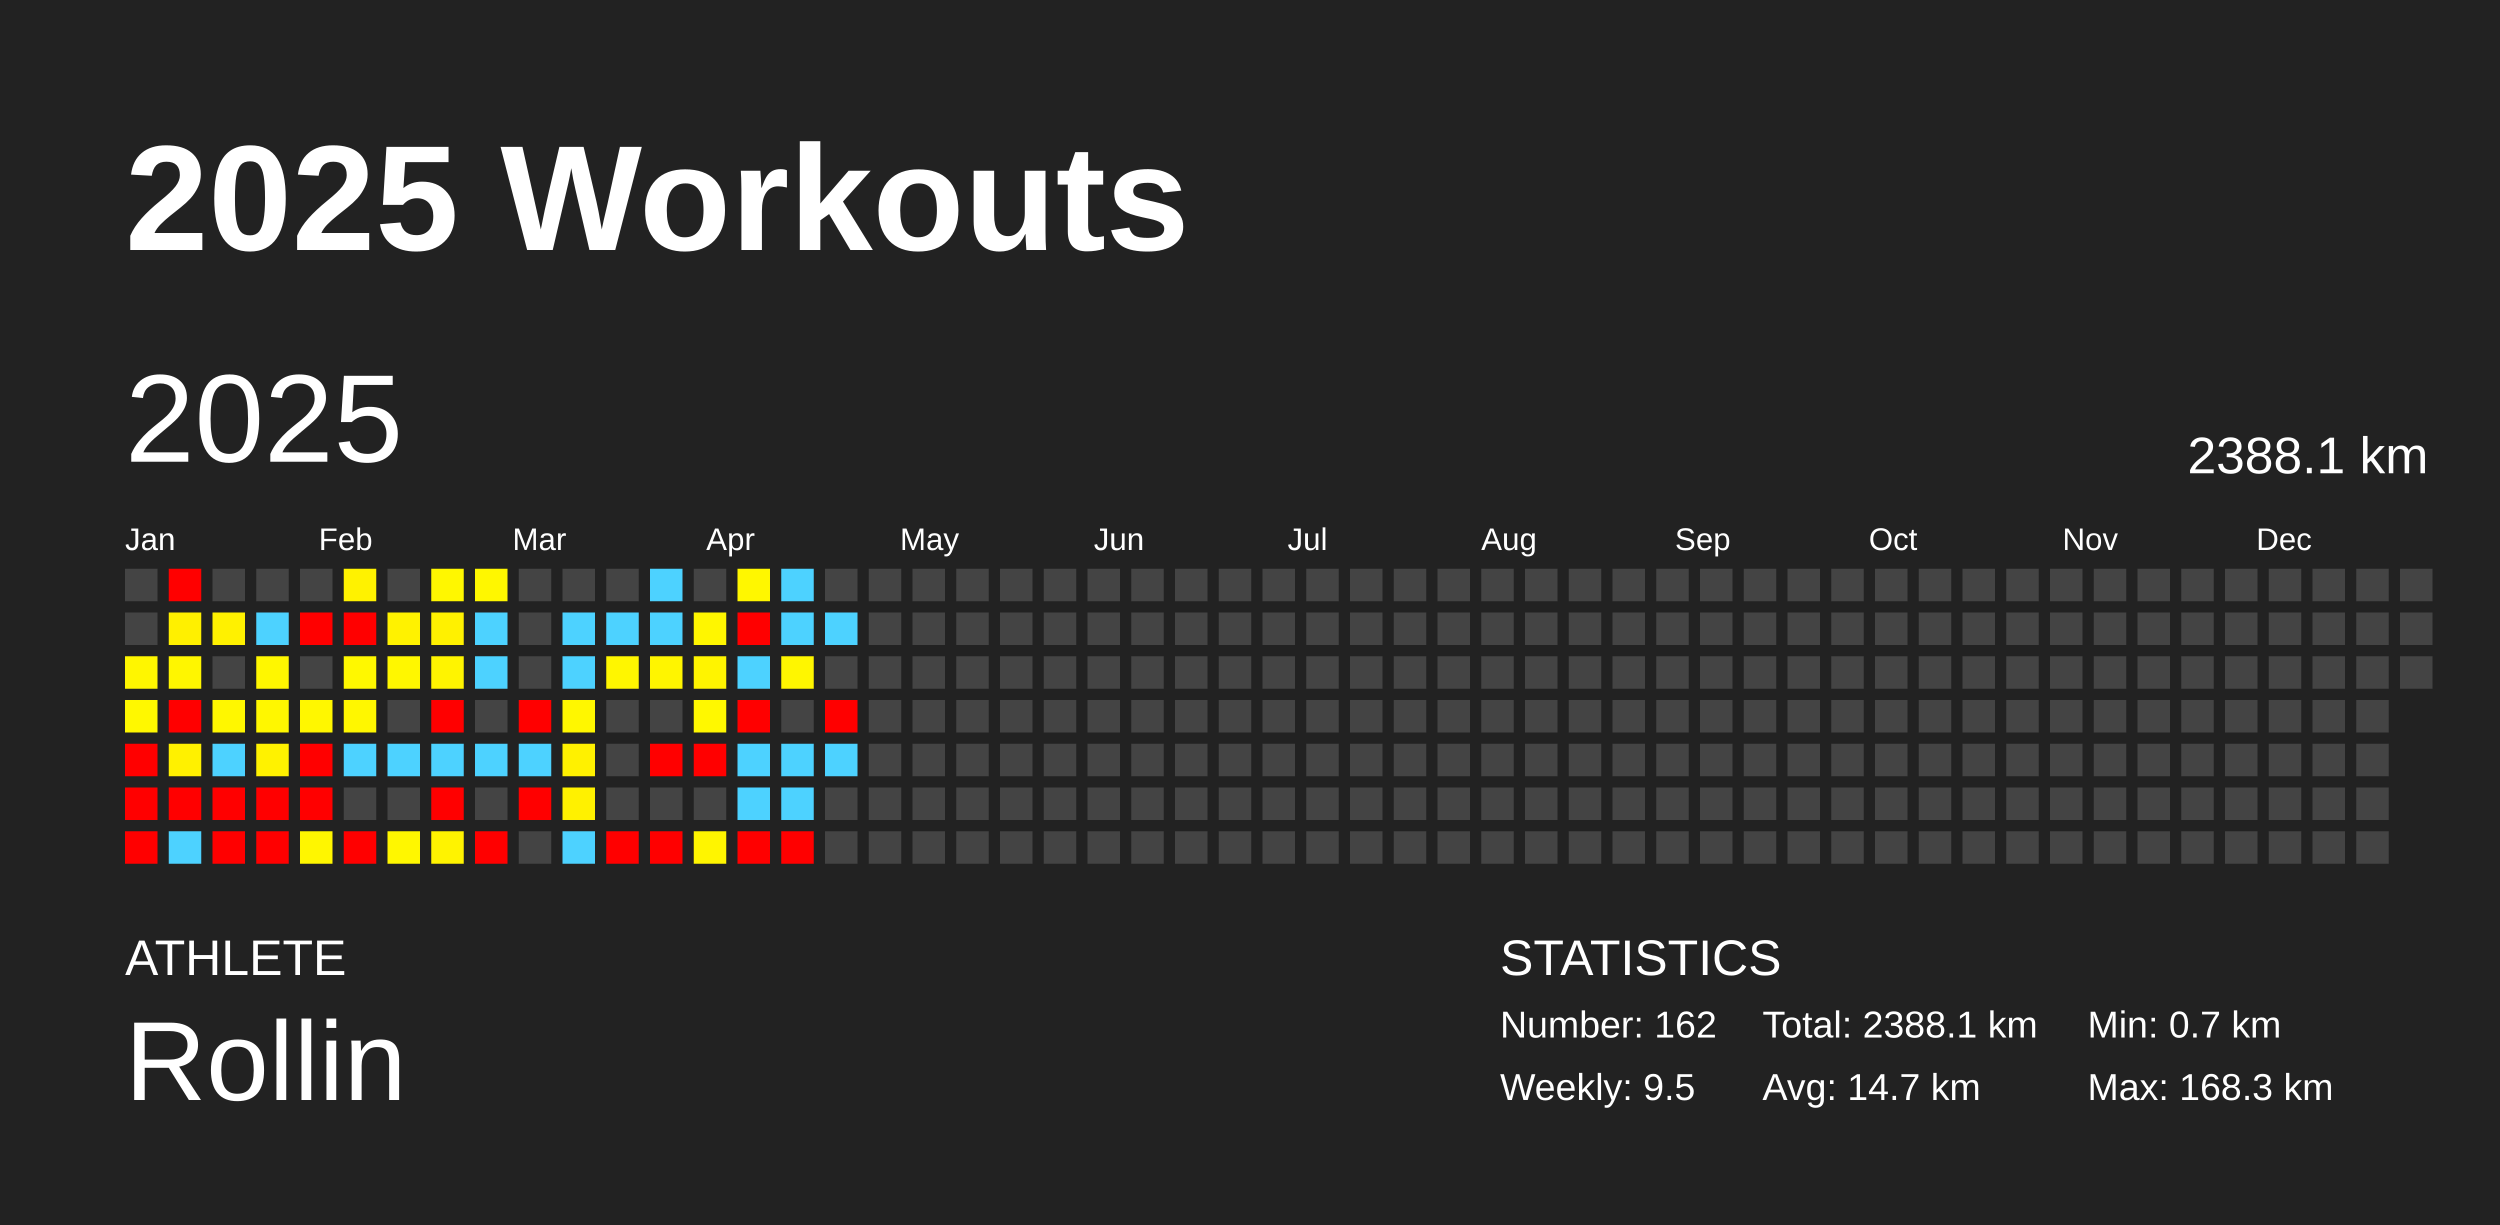
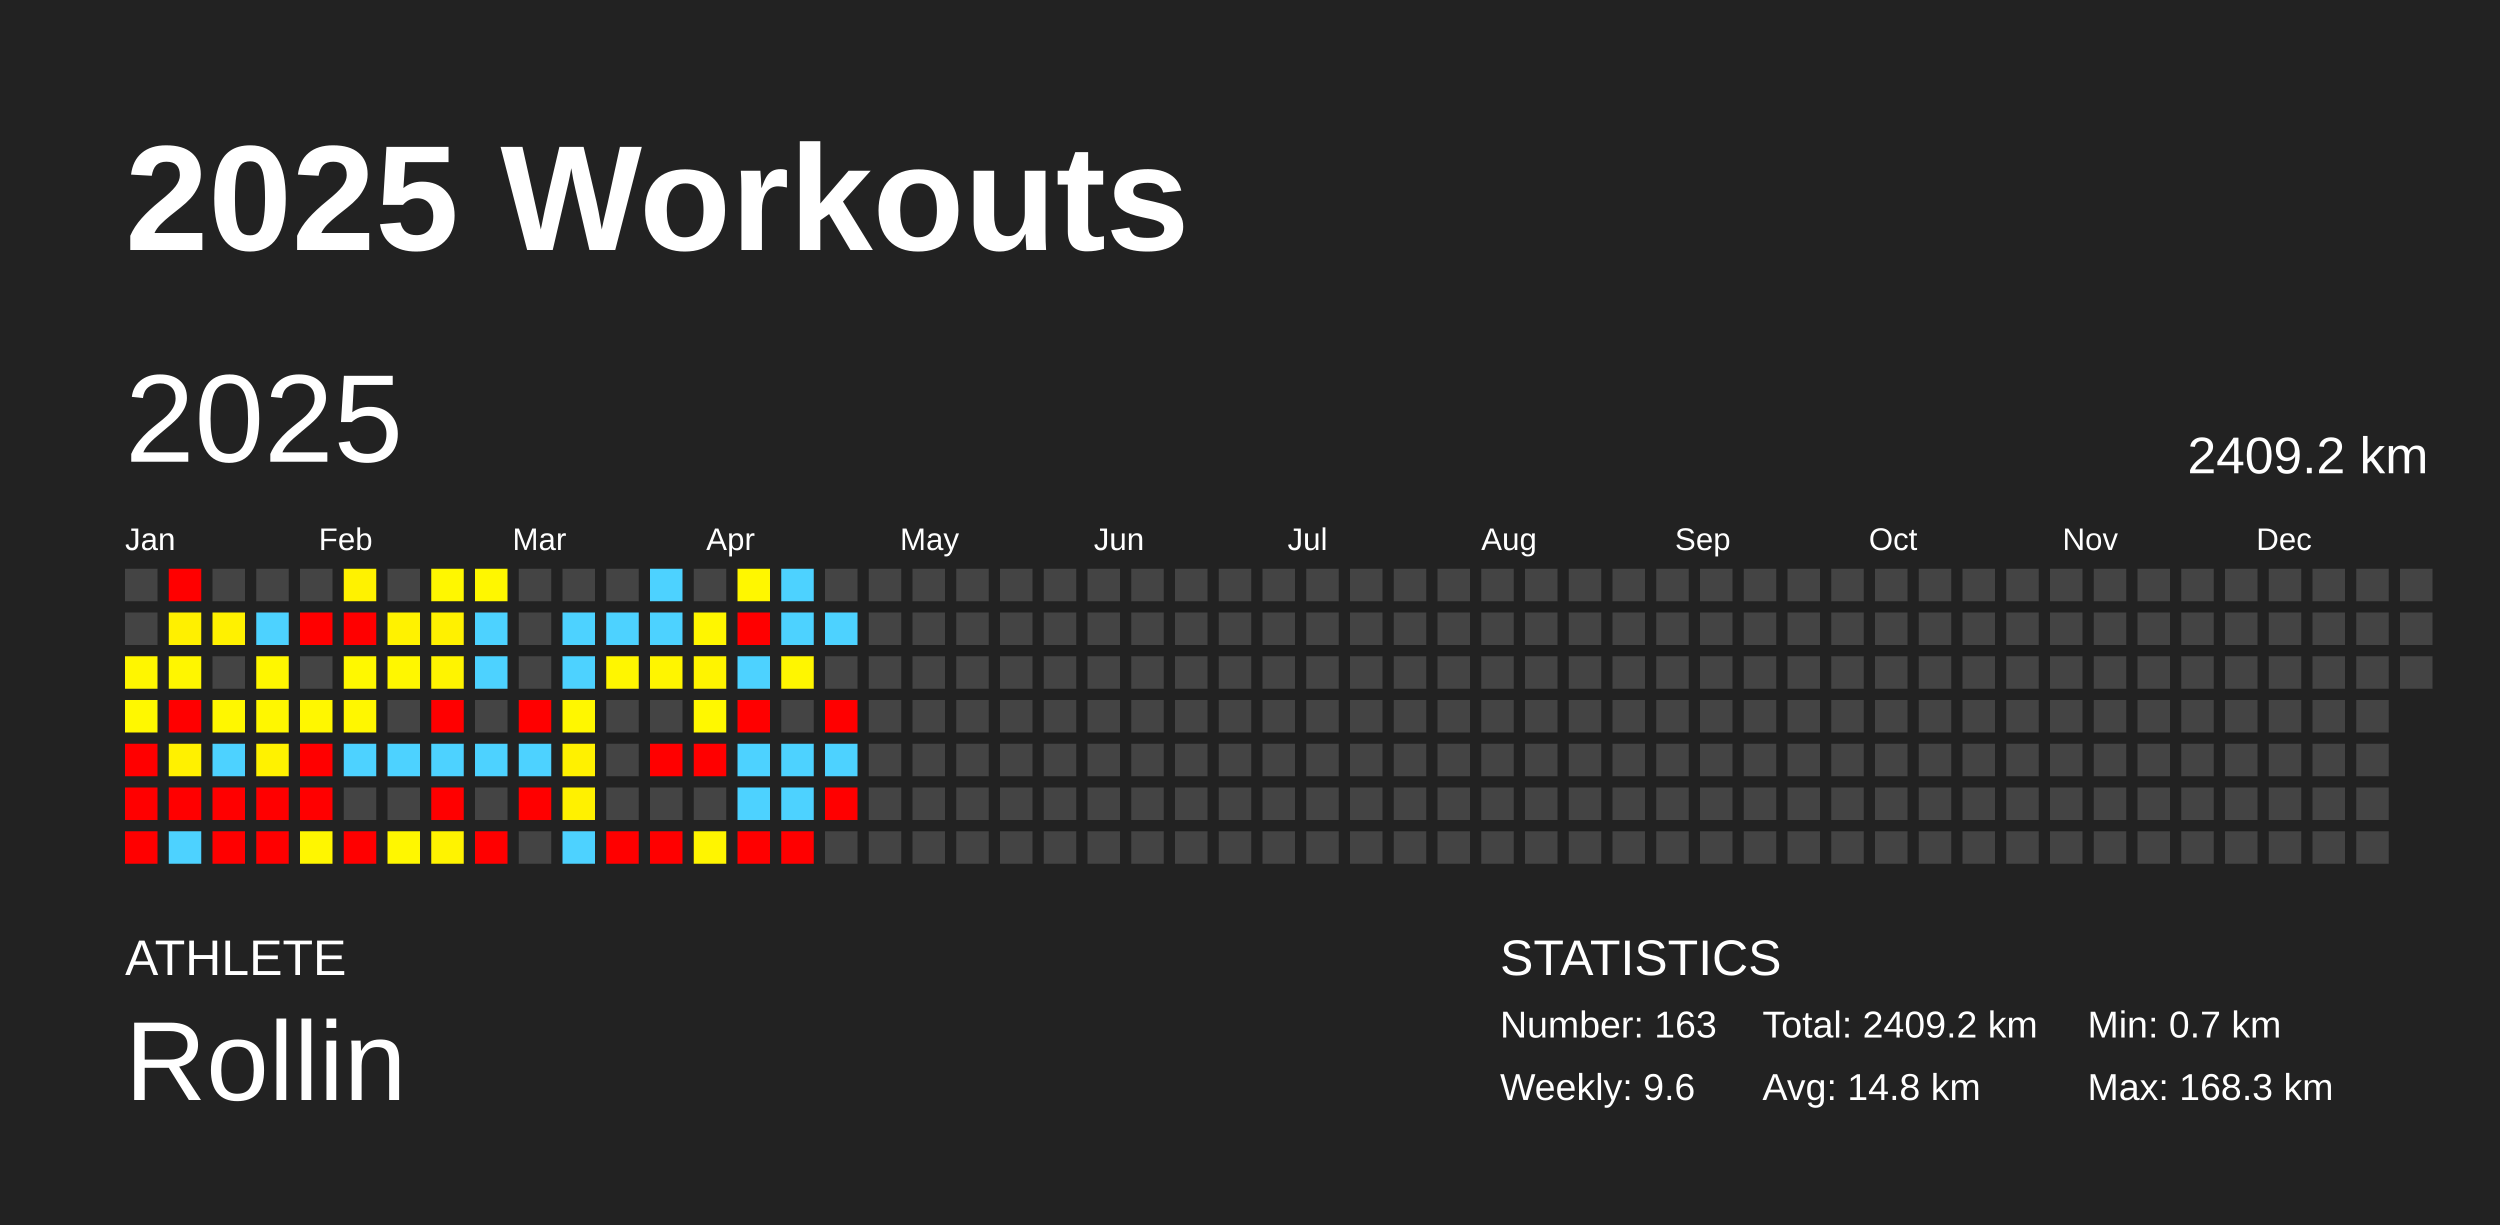
<svg xmlns="http://www.w3.org/2000/svg" baseProfile="full" height="98mm" version="1.1" viewBox="0,0,200,98" width="200mm">
  <defs />
  <rect fill="#222222" height="98" width="200" x="0" y="0" />
  <text fill="#FFFFFF" style="font-size:12px; font-family:Arial; font-weight:bold;" x="10" y="20">2025 Workouts</text>
  <text fill="#FFFFFF" style="font-size:4px; font-family:Arial" x="10" y="78">ATHLETE</text>
  <text fill="#FFFFFF" style="font-size:9px; font-family:Arial" x="10" y="88">Rollin</text>
  <text fill="#FFFFFF" style="font-size:4px; font-family:Arial" x="120" y="78">STATISTICS</text>
-   <text fill="#FFFFFF" style="font-size:3px; font-family:Arial" x="120" y="83">Number: 162</text>
-   <text fill="#FFFFFF" style="font-size:3px; font-family:Arial" x="120" y="88">Weekly: 9.5</text>
-   <text fill="#FFFFFF" style="font-size:3px; font-family:Arial" x="141" y="83">Total: 2388.1 km</text>
-   <text fill="#FFFFFF" style="font-size:3px; font-family:Arial" x="141" y="88">Avg: 14.7 km</text>
+   <text fill="#FFFFFF" style="font-size:3px; font-family:Arial" x="120" y="83">Number: 163</text>
+   <text fill="#FFFFFF" style="font-size:3px; font-family:Arial" x="120" y="88">Weekly: 9.6</text>
+   <text fill="#FFFFFF" style="font-size:3px; font-family:Arial" x="141" y="83">Total: 2409.2 km</text>
+   <text fill="#FFFFFF" style="font-size:3px; font-family:Arial" x="141" y="88">Avg: 14.8 km</text>
  <text fill="#FFFFFF" style="font-size:3px; font-family:Arial" x="167" y="83">Min: 0.7 km</text>
  <text fill="#FFFFFF" style="font-size:3px; font-family:Arial" x="167" y="88">Max: 168.3 km</text>
  <text dominant-baseline="hanging" fill="#FFFFFF" style="font-size:10.0px; font-family:Arial;" x="10" y="30">2025</text>
-   <text dominant-baseline="hanging" fill="#FFFFFF" style="font-size:4.125px; font-family:Arial;" x="175" y="35">2388.1 km</text>
+   <text dominant-baseline="hanging" fill="#FFFFFF" style="font-size:4.125px; font-family:Arial;" x="175" y="35">2409.2 km</text>
  <text fill="#FFFFFF" style="font-size:2.5px; font-family:Arial" x="10.0" y="44">Jan</text>
  <text fill="#FFFFFF" style="font-size:2.5px; font-family:Arial" x="25.5" y="44">Feb</text>
  <text fill="#FFFFFF" style="font-size:2.5px; font-family:Arial" x="41.0" y="44">Mar</text>
  <text fill="#FFFFFF" style="font-size:2.5px; font-family:Arial" x="56.5" y="44">Apr</text>
  <text fill="#FFFFFF" style="font-size:2.5px; font-family:Arial" x="72.0" y="44">May</text>
  <text fill="#FFFFFF" style="font-size:2.5px; font-family:Arial" x="87.5" y="44">Jun</text>
  <text fill="#FFFFFF" style="font-size:2.5px; font-family:Arial" x="103.0" y="44">Jul</text>
  <text fill="#FFFFFF" style="font-size:2.5px; font-family:Arial" x="118.5" y="44">Aug</text>
  <text fill="#FFFFFF" style="font-size:2.5px; font-family:Arial" x="134.0" y="44">Sep</text>
  <text fill="#FFFFFF" style="font-size:2.5px; font-family:Arial" x="149.5" y="44">Oct</text>
  <text fill="#FFFFFF" style="font-size:2.5px; font-family:Arial" x="165.0" y="44">Nov</text>
  <text fill="#FFFFFF" style="font-size:2.5px; font-family:Arial" x="180.5" y="44">Dec</text>
  <rect fill="#444444" height="2.6" width="2.6" x="10.0" y="45.5" />
  <rect fill="#444444" height="2.6" width="2.6" x="10.0" y="49.0" />
  <rect fill="#fff600" height="2.6" width="2.6" x="10.0" y="52.5" />
  <rect fill="#fff800" height="2.6" width="2.6" x="10.0" y="56.0" />
  <rect fill="red" height="2.6" width="2.6" x="10.0" y="59.5" />
  <rect fill="red" height="2.6" width="2.6" x="10.0" y="63.0" />
  <rect fill="red" height="2.6" width="2.6" x="10.0" y="66.5" />
  <rect fill="red" height="2.6" width="2.6" x="13.5" y="45.5" />
  <rect fill="#fff000" height="2.6" width="2.6" x="13.5" y="49.0" />
  <rect fill="#fff600" height="2.6" width="2.6" x="13.5" y="52.5" />
  <rect fill="red" height="2.6" width="2.6" x="13.5" y="56.0" />
  <rect fill="#fff100" height="2.6" width="2.6" x="13.5" y="59.5" />
  <rect fill="red" height="2.6" width="2.6" x="13.5" y="63.0" />
  <rect fill="#4dd2ff" height="2.6" width="2.6" x="13.5" y="66.5" />
  <rect fill="#444444" height="2.6" width="2.6" x="17.0" y="45.5" />
  <rect fill="#fff100" height="2.6" width="2.6" x="17.0" y="49.0" />
  <rect fill="#444444" height="2.6" width="2.6" x="17.0" y="52.5" />
  <rect fill="#fff700" height="2.6" width="2.6" x="17.0" y="56.0" />
  <rect fill="#4dd2ff" height="2.6" width="2.6" x="17.0" y="59.5" />
  <rect fill="red" height="2.6" width="2.6" x="17.0" y="63.0" />
  <rect fill="red" height="2.6" width="2.6" x="17.0" y="66.5" />
  <rect fill="#444444" height="2.6" width="2.6" x="20.5" y="45.5" />
  <rect fill="#4dd2ff" height="2.6" width="2.6" x="20.5" y="49.0" />
  <rect fill="#fff700" height="2.6" width="2.6" x="20.5" y="52.5" />
  <rect fill="#fff700" height="2.6" width="2.6" x="20.5" y="56.0" />
  <rect fill="#fff200" height="2.6" width="2.6" x="20.5" y="59.5" />
  <rect fill="red" height="2.6" width="2.6" x="20.5" y="63.0" />
  <rect fill="red" height="2.6" width="2.6" x="20.5" y="66.5" />
  <rect fill="#444444" height="2.6" width="2.6" x="24.0" y="45.5" />
  <rect fill="red" height="2.6" width="2.6" x="24.0" y="49.0" />
  <rect fill="#444444" height="2.6" width="2.6" x="24.0" y="52.5" />
  <rect fill="#fff700" height="2.6" width="2.6" x="24.0" y="56.0" />
  <rect fill="red" height="2.6" width="2.6" x="24.0" y="59.5" />
  <rect fill="red" height="2.6" width="2.6" x="24.0" y="63.0" />
  <rect fill="#fff600" height="2.6" width="2.6" x="24.0" y="66.5" />
  <rect fill="#fff200" height="2.6" width="2.6" x="27.5" y="45.5" />
  <rect fill="red" height="2.6" width="2.6" x="27.5" y="49.0" />
  <rect fill="#fff800" height="2.6" width="2.6" x="27.5" y="52.5" />
  <rect fill="#fff700" height="2.6" width="2.6" x="27.5" y="56.0" />
  <rect fill="#4dd2ff" height="2.6" width="2.6" x="27.5" y="59.5" />
  <rect fill="#444444" height="2.6" width="2.6" x="27.5" y="63.0" />
  <rect fill="red" height="2.6" width="2.6" x="27.5" y="66.5" />
  <rect fill="#444444" height="2.6" width="2.6" x="31.0" y="45.5" />
  <rect fill="#fff200" height="2.6" width="2.6" x="31.0" y="49.0" />
  <rect fill="#fff700" height="2.6" width="2.6" x="31.0" y="52.5" />
  <rect fill="#444444" height="2.6" width="2.6" x="31.0" y="56.0" />
  <rect fill="#4dd2ff" height="2.6" width="2.6" x="31.0" y="59.5" />
  <rect fill="#444444" height="2.6" width="2.6" x="31.0" y="63.0" />
  <rect fill="#fff700" height="2.6" width="2.6" x="31.0" y="66.5" />
  <rect fill="#fff700" height="2.6" width="2.6" x="34.5" y="45.5" />
  <rect fill="#fff100" height="2.6" width="2.6" x="34.5" y="49.0" />
  <rect fill="#fff400" height="2.6" width="2.6" x="34.5" y="52.5" />
  <rect fill="red" height="2.6" width="2.6" x="34.5" y="56.0" />
  <rect fill="#4dd2ff" height="2.6" width="2.6" x="34.5" y="59.5" />
  <rect fill="red" height="2.6" width="2.6" x="34.5" y="63.0" />
  <rect fill="#fff300" height="2.6" width="2.6" x="34.5" y="66.5" />
  <rect fill="#fff700" height="2.6" width="2.6" x="38.0" y="45.5" />
  <rect fill="#4dd2ff" height="2.6" width="2.6" x="38.0" y="49.0" />
  <rect fill="#4dd2ff" height="2.6" width="2.6" x="38.0" y="52.5" />
  <rect fill="#444444" height="2.6" width="2.6" x="38.0" y="56.0" />
  <rect fill="#4dd2ff" height="2.6" width="2.6" x="38.0" y="59.5" />
  <rect fill="#444444" height="2.6" width="2.6" x="38.0" y="63.0" />
  <rect fill="red" height="2.6" width="2.6" x="38.0" y="66.5" />
  <rect fill="#444444" height="2.6" width="2.6" x="41.5" y="45.5" />
  <rect fill="#444444" height="2.6" width="2.6" x="41.5" y="49.0" />
  <rect fill="#444444" height="2.6" width="2.6" x="41.5" y="52.5" />
  <rect fill="red" height="2.6" width="2.6" x="41.5" y="56.0" />
  <rect fill="#4dd2ff" height="2.6" width="2.6" x="41.5" y="59.5" />
  <rect fill="red" height="2.6" width="2.6" x="41.5" y="63.0" />
  <rect fill="#444444" height="2.6" width="2.6" x="41.5" y="66.5" />
  <rect fill="#444444" height="2.6" width="2.6" x="45.0" y="45.5" />
  <rect fill="#4dd2ff" height="2.6" width="2.6" x="45.0" y="49.0" />
  <rect fill="#4dd2ff" height="2.6" width="2.6" x="45.0" y="52.5" />
  <rect fill="#fff700" height="2.6" width="2.6" x="45.0" y="56.0" />
  <rect fill="#fff100" height="2.6" width="2.6" x="45.0" y="59.5" />
  <rect fill="#fff100" height="2.6" width="2.6" x="45.0" y="63.0" />
  <rect fill="#4dd2ff" height="2.6" width="2.6" x="45.0" y="66.5" />
  <rect fill="#444444" height="2.6" width="2.6" x="48.5" y="45.5" />
  <rect fill="#4dd2ff" height="2.6" width="2.6" x="48.5" y="49.0" />
  <rect fill="#fff600" height="2.6" width="2.6" x="48.5" y="52.5" />
  <rect fill="#444444" height="2.6" width="2.6" x="48.5" y="56.0" />
  <rect fill="#444444" height="2.6" width="2.6" x="48.5" y="59.5" />
  <rect fill="#444444" height="2.6" width="2.6" x="48.5" y="63.0" />
  <rect fill="red" height="2.6" width="2.6" x="48.5" y="66.5" />
  <rect fill="#4dd2ff" height="2.6" width="2.6" x="52.0" y="45.5" />
  <rect fill="#4dd2ff" height="2.6" width="2.6" x="52.0" y="49.0" />
  <rect fill="#fff500" height="2.6" width="2.6" x="52.0" y="52.5" />
  <rect fill="#444444" height="2.6" width="2.6" x="52.0" y="56.0" />
  <rect fill="red" height="2.6" width="2.6" x="52.0" y="59.5" />
  <rect fill="#444444" height="2.6" width="2.6" x="52.0" y="63.0" />
  <rect fill="red" height="2.6" width="2.6" x="52.0" y="66.5" />
  <rect fill="#444444" height="2.6" width="2.6" x="55.5" y="45.5" />
  <rect fill="#fff600" height="2.6" width="2.6" x="55.5" y="49.0" />
  <rect fill="#fff400" height="2.6" width="2.6" x="55.5" y="52.5" />
  <rect fill="#fff800" height="2.6" width="2.6" x="55.5" y="56.0" />
  <rect fill="red" height="2.6" width="2.6" x="55.5" y="59.5" />
  <rect fill="#444444" height="2.6" width="2.6" x="55.5" y="63.0" />
  <rect fill="#fff500" height="2.6" width="2.6" x="55.5" y="66.5" />
  <rect fill="#fff700" height="2.6" width="2.6" x="59.0" y="45.5" />
  <rect fill="red" height="2.6" width="2.6" x="59.0" y="49.0" />
  <rect fill="#4dd2ff" height="2.6" width="2.6" x="59.0" y="52.5" />
  <rect fill="red" height="2.6" width="2.6" x="59.0" y="56.0" />
  <rect fill="#4dd2ff" height="2.6" width="2.6" x="59.0" y="59.5" />
  <rect fill="#4dd2ff" height="2.6" width="2.6" x="59.0" y="63.0" />
  <rect fill="red" height="2.6" width="2.6" x="59.0" y="66.5" />
  <rect fill="#4dd2ff" height="2.6" width="2.6" x="62.5" y="45.5" />
  <rect fill="#4dd2ff" height="2.6" width="2.6" x="62.5" y="49.0" />
  <rect fill="#fff600" height="2.6" width="2.6" x="62.5" y="52.5" />
  <rect fill="#444444" height="2.6" width="2.6" x="62.5" y="56.0" />
  <rect fill="#4dd2ff" height="2.6" width="2.6" x="62.5" y="59.5" />
  <rect fill="#4dd2ff" height="2.6" width="2.6" x="62.5" y="63.0" />
  <rect fill="red" height="2.6" width="2.6" x="62.5" y="66.5" />
  <rect fill="#444444" height="2.6" width="2.6" x="66.0" y="45.5" />
  <rect fill="#4dd2ff" height="2.6" width="2.6" x="66.0" y="49.0" />
  <rect fill="#444444" height="2.6" width="2.6" x="66.0" y="52.5" />
  <rect fill="red" height="2.6" width="2.6" x="66.0" y="56.0" />
  <rect fill="#4dd2ff" height="2.6" width="2.6" x="66.0" y="59.5" />
-   <rect fill="#444444" height="2.6" width="2.6" x="66.0" y="63.0" />
+   <rect fill="red" height="2.6" width="2.6" x="66.0" y="63.0" />
  <rect fill="#444444" height="2.6" width="2.6" x="66.0" y="66.5" />
  <rect fill="#444444" height="2.6" width="2.6" x="69.5" y="45.5" />
  <rect fill="#444444" height="2.6" width="2.6" x="69.5" y="49.0" />
  <rect fill="#444444" height="2.6" width="2.6" x="69.5" y="52.5" />
  <rect fill="#444444" height="2.6" width="2.6" x="69.5" y="56.0" />
  <rect fill="#444444" height="2.6" width="2.6" x="69.5" y="59.5" />
  <rect fill="#444444" height="2.6" width="2.6" x="69.5" y="63.0" />
  <rect fill="#444444" height="2.6" width="2.6" x="69.5" y="66.5" />
  <rect fill="#444444" height="2.6" width="2.6" x="73.0" y="45.5" />
  <rect fill="#444444" height="2.6" width="2.6" x="73.0" y="49.0" />
  <rect fill="#444444" height="2.6" width="2.6" x="73.0" y="52.5" />
  <rect fill="#444444" height="2.6" width="2.6" x="73.0" y="56.0" />
  <rect fill="#444444" height="2.6" width="2.6" x="73.0" y="59.5" />
  <rect fill="#444444" height="2.6" width="2.6" x="73.0" y="63.0" />
  <rect fill="#444444" height="2.6" width="2.6" x="73.0" y="66.5" />
  <rect fill="#444444" height="2.6" width="2.6" x="76.5" y="45.5" />
  <rect fill="#444444" height="2.6" width="2.6" x="76.5" y="49.0" />
  <rect fill="#444444" height="2.6" width="2.6" x="76.5" y="52.5" />
  <rect fill="#444444" height="2.6" width="2.6" x="76.5" y="56.0" />
  <rect fill="#444444" height="2.6" width="2.6" x="76.5" y="59.5" />
  <rect fill="#444444" height="2.6" width="2.6" x="76.5" y="63.0" />
  <rect fill="#444444" height="2.6" width="2.6" x="76.5" y="66.5" />
  <rect fill="#444444" height="2.6" width="2.6" x="80.0" y="45.5" />
  <rect fill="#444444" height="2.6" width="2.6" x="80.0" y="49.0" />
  <rect fill="#444444" height="2.6" width="2.6" x="80.0" y="52.5" />
  <rect fill="#444444" height="2.6" width="2.6" x="80.0" y="56.0" />
  <rect fill="#444444" height="2.6" width="2.6" x="80.0" y="59.5" />
  <rect fill="#444444" height="2.6" width="2.6" x="80.0" y="63.0" />
  <rect fill="#444444" height="2.6" width="2.6" x="80.0" y="66.5" />
  <rect fill="#444444" height="2.6" width="2.6" x="83.5" y="45.5" />
  <rect fill="#444444" height="2.6" width="2.6" x="83.5" y="49.0" />
  <rect fill="#444444" height="2.6" width="2.6" x="83.5" y="52.5" />
  <rect fill="#444444" height="2.6" width="2.6" x="83.5" y="56.0" />
  <rect fill="#444444" height="2.6" width="2.6" x="83.5" y="59.5" />
  <rect fill="#444444" height="2.6" width="2.6" x="83.5" y="63.0" />
  <rect fill="#444444" height="2.6" width="2.6" x="83.5" y="66.5" />
  <rect fill="#444444" height="2.6" width="2.6" x="87.0" y="45.5" />
  <rect fill="#444444" height="2.6" width="2.6" x="87.0" y="49.0" />
  <rect fill="#444444" height="2.6" width="2.6" x="87.0" y="52.5" />
  <rect fill="#444444" height="2.6" width="2.6" x="87.0" y="56.0" />
  <rect fill="#444444" height="2.6" width="2.6" x="87.0" y="59.5" />
  <rect fill="#444444" height="2.6" width="2.6" x="87.0" y="63.0" />
  <rect fill="#444444" height="2.6" width="2.6" x="87.0" y="66.5" />
  <rect fill="#444444" height="2.6" width="2.6" x="90.5" y="45.5" />
  <rect fill="#444444" height="2.6" width="2.6" x="90.5" y="49.0" />
  <rect fill="#444444" height="2.6" width="2.6" x="90.5" y="52.5" />
  <rect fill="#444444" height="2.6" width="2.6" x="90.5" y="56.0" />
  <rect fill="#444444" height="2.6" width="2.6" x="90.5" y="59.5" />
  <rect fill="#444444" height="2.6" width="2.6" x="90.5" y="63.0" />
  <rect fill="#444444" height="2.6" width="2.6" x="90.5" y="66.5" />
  <rect fill="#444444" height="2.6" width="2.6" x="94.0" y="45.5" />
  <rect fill="#444444" height="2.6" width="2.6" x="94.0" y="49.0" />
  <rect fill="#444444" height="2.6" width="2.6" x="94.0" y="52.5" />
  <rect fill="#444444" height="2.6" width="2.6" x="94.0" y="56.0" />
  <rect fill="#444444" height="2.6" width="2.6" x="94.0" y="59.5" />
  <rect fill="#444444" height="2.6" width="2.6" x="94.0" y="63.0" />
  <rect fill="#444444" height="2.6" width="2.6" x="94.0" y="66.5" />
  <rect fill="#444444" height="2.6" width="2.6" x="97.5" y="45.5" />
  <rect fill="#444444" height="2.6" width="2.6" x="97.5" y="49.0" />
  <rect fill="#444444" height="2.6" width="2.6" x="97.5" y="52.5" />
  <rect fill="#444444" height="2.6" width="2.6" x="97.5" y="56.0" />
  <rect fill="#444444" height="2.6" width="2.6" x="97.5" y="59.5" />
  <rect fill="#444444" height="2.6" width="2.6" x="97.5" y="63.0" />
  <rect fill="#444444" height="2.6" width="2.6" x="97.5" y="66.5" />
  <rect fill="#444444" height="2.6" width="2.6" x="101.0" y="45.5" />
  <rect fill="#444444" height="2.6" width="2.6" x="101.0" y="49.0" />
  <rect fill="#444444" height="2.6" width="2.6" x="101.0" y="52.5" />
  <rect fill="#444444" height="2.6" width="2.6" x="101.0" y="56.0" />
  <rect fill="#444444" height="2.6" width="2.6" x="101.0" y="59.5" />
  <rect fill="#444444" height="2.6" width="2.6" x="101.0" y="63.0" />
  <rect fill="#444444" height="2.6" width="2.6" x="101.0" y="66.5" />
  <rect fill="#444444" height="2.6" width="2.6" x="104.5" y="45.5" />
  <rect fill="#444444" height="2.6" width="2.6" x="104.5" y="49.0" />
  <rect fill="#444444" height="2.6" width="2.6" x="104.5" y="52.5" />
  <rect fill="#444444" height="2.6" width="2.6" x="104.5" y="56.0" />
  <rect fill="#444444" height="2.6" width="2.6" x="104.5" y="59.5" />
  <rect fill="#444444" height="2.6" width="2.6" x="104.5" y="63.0" />
  <rect fill="#444444" height="2.6" width="2.6" x="104.5" y="66.5" />
  <rect fill="#444444" height="2.6" width="2.6" x="108.0" y="45.5" />
  <rect fill="#444444" height="2.6" width="2.6" x="108.0" y="49.0" />
  <rect fill="#444444" height="2.6" width="2.6" x="108.0" y="52.5" />
  <rect fill="#444444" height="2.6" width="2.6" x="108.0" y="56.0" />
  <rect fill="#444444" height="2.6" width="2.6" x="108.0" y="59.5" />
  <rect fill="#444444" height="2.6" width="2.6" x="108.0" y="63.0" />
  <rect fill="#444444" height="2.6" width="2.6" x="108.0" y="66.5" />
  <rect fill="#444444" height="2.6" width="2.6" x="111.5" y="45.5" />
  <rect fill="#444444" height="2.6" width="2.6" x="111.5" y="49.0" />
  <rect fill="#444444" height="2.6" width="2.6" x="111.5" y="52.5" />
  <rect fill="#444444" height="2.6" width="2.6" x="111.5" y="56.0" />
  <rect fill="#444444" height="2.6" width="2.6" x="111.5" y="59.5" />
  <rect fill="#444444" height="2.6" width="2.6" x="111.5" y="63.0" />
  <rect fill="#444444" height="2.6" width="2.6" x="111.5" y="66.5" />
  <rect fill="#444444" height="2.6" width="2.6" x="115.0" y="45.5" />
  <rect fill="#444444" height="2.6" width="2.6" x="115.0" y="49.0" />
  <rect fill="#444444" height="2.6" width="2.6" x="115.0" y="52.5" />
  <rect fill="#444444" height="2.6" width="2.6" x="115.0" y="56.0" />
  <rect fill="#444444" height="2.6" width="2.6" x="115.0" y="59.5" />
  <rect fill="#444444" height="2.6" width="2.6" x="115.0" y="63.0" />
  <rect fill="#444444" height="2.6" width="2.6" x="115.0" y="66.5" />
  <rect fill="#444444" height="2.6" width="2.6" x="118.5" y="45.5" />
  <rect fill="#444444" height="2.6" width="2.6" x="118.5" y="49.0" />
  <rect fill="#444444" height="2.6" width="2.6" x="118.5" y="52.5" />
  <rect fill="#444444" height="2.6" width="2.6" x="118.5" y="56.0" />
  <rect fill="#444444" height="2.6" width="2.6" x="118.5" y="59.5" />
  <rect fill="#444444" height="2.6" width="2.6" x="118.5" y="63.0" />
  <rect fill="#444444" height="2.6" width="2.6" x="118.5" y="66.5" />
  <rect fill="#444444" height="2.6" width="2.6" x="122.0" y="45.5" />
  <rect fill="#444444" height="2.6" width="2.6" x="122.0" y="49.0" />
  <rect fill="#444444" height="2.6" width="2.6" x="122.0" y="52.5" />
  <rect fill="#444444" height="2.6" width="2.6" x="122.0" y="56.0" />
  <rect fill="#444444" height="2.6" width="2.6" x="122.0" y="59.5" />
  <rect fill="#444444" height="2.6" width="2.6" x="122.0" y="63.0" />
  <rect fill="#444444" height="2.6" width="2.6" x="122.0" y="66.5" />
  <rect fill="#444444" height="2.6" width="2.6" x="125.5" y="45.5" />
  <rect fill="#444444" height="2.6" width="2.6" x="125.5" y="49.0" />
  <rect fill="#444444" height="2.6" width="2.6" x="125.5" y="52.5" />
  <rect fill="#444444" height="2.6" width="2.6" x="125.5" y="56.0" />
  <rect fill="#444444" height="2.6" width="2.6" x="125.5" y="59.5" />
  <rect fill="#444444" height="2.6" width="2.6" x="125.5" y="63.0" />
  <rect fill="#444444" height="2.6" width="2.6" x="125.5" y="66.5" />
  <rect fill="#444444" height="2.6" width="2.6" x="129.0" y="45.5" />
  <rect fill="#444444" height="2.6" width="2.6" x="129.0" y="49.0" />
  <rect fill="#444444" height="2.6" width="2.6" x="129.0" y="52.5" />
  <rect fill="#444444" height="2.6" width="2.6" x="129.0" y="56.0" />
  <rect fill="#444444" height="2.6" width="2.6" x="129.0" y="59.5" />
  <rect fill="#444444" height="2.6" width="2.6" x="129.0" y="63.0" />
  <rect fill="#444444" height="2.6" width="2.6" x="129.0" y="66.5" />
  <rect fill="#444444" height="2.6" width="2.6" x="132.5" y="45.5" />
  <rect fill="#444444" height="2.6" width="2.6" x="132.5" y="49.0" />
  <rect fill="#444444" height="2.6" width="2.6" x="132.5" y="52.5" />
  <rect fill="#444444" height="2.6" width="2.6" x="132.5" y="56.0" />
  <rect fill="#444444" height="2.6" width="2.6" x="132.5" y="59.5" />
  <rect fill="#444444" height="2.6" width="2.6" x="132.5" y="63.0" />
  <rect fill="#444444" height="2.6" width="2.6" x="132.5" y="66.5" />
  <rect fill="#444444" height="2.6" width="2.6" x="136.0" y="45.5" />
  <rect fill="#444444" height="2.6" width="2.6" x="136.0" y="49.0" />
  <rect fill="#444444" height="2.6" width="2.6" x="136.0" y="52.5" />
  <rect fill="#444444" height="2.6" width="2.6" x="136.0" y="56.0" />
  <rect fill="#444444" height="2.6" width="2.6" x="136.0" y="59.5" />
  <rect fill="#444444" height="2.6" width="2.6" x="136.0" y="63.0" />
  <rect fill="#444444" height="2.6" width="2.6" x="136.0" y="66.5" />
  <rect fill="#444444" height="2.6" width="2.6" x="139.5" y="45.5" />
  <rect fill="#444444" height="2.6" width="2.6" x="139.5" y="49.0" />
  <rect fill="#444444" height="2.6" width="2.6" x="139.5" y="52.5" />
  <rect fill="#444444" height="2.6" width="2.6" x="139.5" y="56.0" />
  <rect fill="#444444" height="2.6" width="2.6" x="139.5" y="59.5" />
  <rect fill="#444444" height="2.6" width="2.6" x="139.5" y="63.0" />
  <rect fill="#444444" height="2.6" width="2.6" x="139.5" y="66.5" />
  <rect fill="#444444" height="2.6" width="2.6" x="143.0" y="45.5" />
  <rect fill="#444444" height="2.6" width="2.6" x="143.0" y="49.0" />
  <rect fill="#444444" height="2.6" width="2.6" x="143.0" y="52.5" />
  <rect fill="#444444" height="2.6" width="2.6" x="143.0" y="56.0" />
  <rect fill="#444444" height="2.6" width="2.6" x="143.0" y="59.5" />
  <rect fill="#444444" height="2.6" width="2.6" x="143.0" y="63.0" />
  <rect fill="#444444" height="2.6" width="2.6" x="143.0" y="66.5" />
  <rect fill="#444444" height="2.6" width="2.6" x="146.5" y="45.5" />
  <rect fill="#444444" height="2.6" width="2.6" x="146.5" y="49.0" />
  <rect fill="#444444" height="2.6" width="2.6" x="146.5" y="52.5" />
  <rect fill="#444444" height="2.6" width="2.6" x="146.5" y="56.0" />
  <rect fill="#444444" height="2.6" width="2.6" x="146.5" y="59.5" />
  <rect fill="#444444" height="2.6" width="2.6" x="146.5" y="63.0" />
  <rect fill="#444444" height="2.6" width="2.6" x="146.5" y="66.5" />
  <rect fill="#444444" height="2.6" width="2.6" x="150.0" y="45.5" />
  <rect fill="#444444" height="2.6" width="2.6" x="150.0" y="49.0" />
  <rect fill="#444444" height="2.6" width="2.6" x="150.0" y="52.5" />
  <rect fill="#444444" height="2.6" width="2.6" x="150.0" y="56.0" />
  <rect fill="#444444" height="2.6" width="2.6" x="150.0" y="59.5" />
  <rect fill="#444444" height="2.6" width="2.6" x="150.0" y="63.0" />
  <rect fill="#444444" height="2.6" width="2.6" x="150.0" y="66.5" />
  <rect fill="#444444" height="2.6" width="2.6" x="153.5" y="45.5" />
  <rect fill="#444444" height="2.6" width="2.6" x="153.5" y="49.0" />
  <rect fill="#444444" height="2.6" width="2.6" x="153.5" y="52.5" />
  <rect fill="#444444" height="2.6" width="2.6" x="153.5" y="56.0" />
  <rect fill="#444444" height="2.6" width="2.6" x="153.5" y="59.5" />
  <rect fill="#444444" height="2.6" width="2.6" x="153.5" y="63.0" />
  <rect fill="#444444" height="2.6" width="2.6" x="153.5" y="66.5" />
  <rect fill="#444444" height="2.6" width="2.6" x="157.0" y="45.5" />
  <rect fill="#444444" height="2.6" width="2.6" x="157.0" y="49.0" />
  <rect fill="#444444" height="2.6" width="2.6" x="157.0" y="52.5" />
  <rect fill="#444444" height="2.6" width="2.6" x="157.0" y="56.0" />
  <rect fill="#444444" height="2.6" width="2.6" x="157.0" y="59.5" />
  <rect fill="#444444" height="2.6" width="2.6" x="157.0" y="63.0" />
  <rect fill="#444444" height="2.6" width="2.6" x="157.0" y="66.5" />
  <rect fill="#444444" height="2.6" width="2.6" x="160.5" y="45.5" />
  <rect fill="#444444" height="2.6" width="2.6" x="160.5" y="49.0" />
  <rect fill="#444444" height="2.6" width="2.6" x="160.5" y="52.5" />
  <rect fill="#444444" height="2.6" width="2.6" x="160.5" y="56.0" />
  <rect fill="#444444" height="2.6" width="2.6" x="160.5" y="59.5" />
  <rect fill="#444444" height="2.6" width="2.6" x="160.5" y="63.0" />
  <rect fill="#444444" height="2.6" width="2.6" x="160.5" y="66.5" />
  <rect fill="#444444" height="2.6" width="2.6" x="164.0" y="45.5" />
  <rect fill="#444444" height="2.6" width="2.6" x="164.0" y="49.0" />
  <rect fill="#444444" height="2.6" width="2.6" x="164.0" y="52.5" />
  <rect fill="#444444" height="2.6" width="2.6" x="164.0" y="56.0" />
  <rect fill="#444444" height="2.6" width="2.6" x="164.0" y="59.5" />
  <rect fill="#444444" height="2.6" width="2.6" x="164.0" y="63.0" />
  <rect fill="#444444" height="2.6" width="2.6" x="164.0" y="66.5" />
  <rect fill="#444444" height="2.6" width="2.6" x="167.5" y="45.5" />
  <rect fill="#444444" height="2.6" width="2.6" x="167.5" y="49.0" />
  <rect fill="#444444" height="2.6" width="2.6" x="167.5" y="52.5" />
  <rect fill="#444444" height="2.6" width="2.6" x="167.5" y="56.0" />
  <rect fill="#444444" height="2.6" width="2.6" x="167.5" y="59.5" />
  <rect fill="#444444" height="2.6" width="2.6" x="167.5" y="63.0" />
  <rect fill="#444444" height="2.6" width="2.6" x="167.5" y="66.5" />
  <rect fill="#444444" height="2.6" width="2.6" x="171.0" y="45.5" />
  <rect fill="#444444" height="2.6" width="2.6" x="171.0" y="49.0" />
  <rect fill="#444444" height="2.6" width="2.6" x="171.0" y="52.5" />
  <rect fill="#444444" height="2.6" width="2.6" x="171.0" y="56.0" />
  <rect fill="#444444" height="2.6" width="2.6" x="171.0" y="59.5" />
  <rect fill="#444444" height="2.6" width="2.6" x="171.0" y="63.0" />
  <rect fill="#444444" height="2.6" width="2.6" x="171.0" y="66.5" />
  <rect fill="#444444" height="2.6" width="2.6" x="174.5" y="45.5" />
  <rect fill="#444444" height="2.6" width="2.6" x="174.5" y="49.0" />
  <rect fill="#444444" height="2.6" width="2.6" x="174.5" y="52.5" />
  <rect fill="#444444" height="2.6" width="2.6" x="174.5" y="56.0" />
  <rect fill="#444444" height="2.6" width="2.6" x="174.5" y="59.5" />
  <rect fill="#444444" height="2.6" width="2.6" x="174.5" y="63.0" />
  <rect fill="#444444" height="2.6" width="2.6" x="174.5" y="66.5" />
  <rect fill="#444444" height="2.6" width="2.6" x="178.0" y="45.5" />
  <rect fill="#444444" height="2.6" width="2.6" x="178.0" y="49.0" />
  <rect fill="#444444" height="2.6" width="2.6" x="178.0" y="52.5" />
  <rect fill="#444444" height="2.6" width="2.6" x="178.0" y="56.0" />
  <rect fill="#444444" height="2.6" width="2.6" x="178.0" y="59.5" />
  <rect fill="#444444" height="2.6" width="2.6" x="178.0" y="63.0" />
  <rect fill="#444444" height="2.6" width="2.6" x="178.0" y="66.5" />
  <rect fill="#444444" height="2.6" width="2.6" x="181.5" y="45.5" />
  <rect fill="#444444" height="2.6" width="2.6" x="181.5" y="49.0" />
  <rect fill="#444444" height="2.6" width="2.6" x="181.5" y="52.5" />
  <rect fill="#444444" height="2.6" width="2.6" x="181.5" y="56.0" />
  <rect fill="#444444" height="2.6" width="2.6" x="181.5" y="59.5" />
  <rect fill="#444444" height="2.6" width="2.6" x="181.5" y="63.0" />
  <rect fill="#444444" height="2.6" width="2.6" x="181.5" y="66.5" />
  <rect fill="#444444" height="2.6" width="2.6" x="185.0" y="45.5" />
  <rect fill="#444444" height="2.6" width="2.6" x="185.0" y="49.0" />
  <rect fill="#444444" height="2.6" width="2.6" x="185.0" y="52.5" />
  <rect fill="#444444" height="2.6" width="2.6" x="185.0" y="56.0" />
  <rect fill="#444444" height="2.6" width="2.6" x="185.0" y="59.5" />
  <rect fill="#444444" height="2.6" width="2.6" x="185.0" y="63.0" />
  <rect fill="#444444" height="2.6" width="2.6" x="185.0" y="66.5" />
  <rect fill="#444444" height="2.6" width="2.6" x="188.5" y="45.5" />
  <rect fill="#444444" height="2.6" width="2.6" x="188.5" y="49.0" />
  <rect fill="#444444" height="2.6" width="2.6" x="188.5" y="52.5" />
  <rect fill="#444444" height="2.6" width="2.6" x="188.5" y="56.0" />
  <rect fill="#444444" height="2.6" width="2.6" x="188.5" y="59.5" />
  <rect fill="#444444" height="2.6" width="2.6" x="188.5" y="63.0" />
  <rect fill="#444444" height="2.6" width="2.6" x="188.5" y="66.5" />
  <rect fill="#444444" height="2.6" width="2.6" x="192.0" y="45.5" />
  <rect fill="#444444" height="2.6" width="2.6" x="192.0" y="49.0" />
  <rect fill="#444444" height="2.6" width="2.6" x="192.0" y="52.5" />
</svg>
